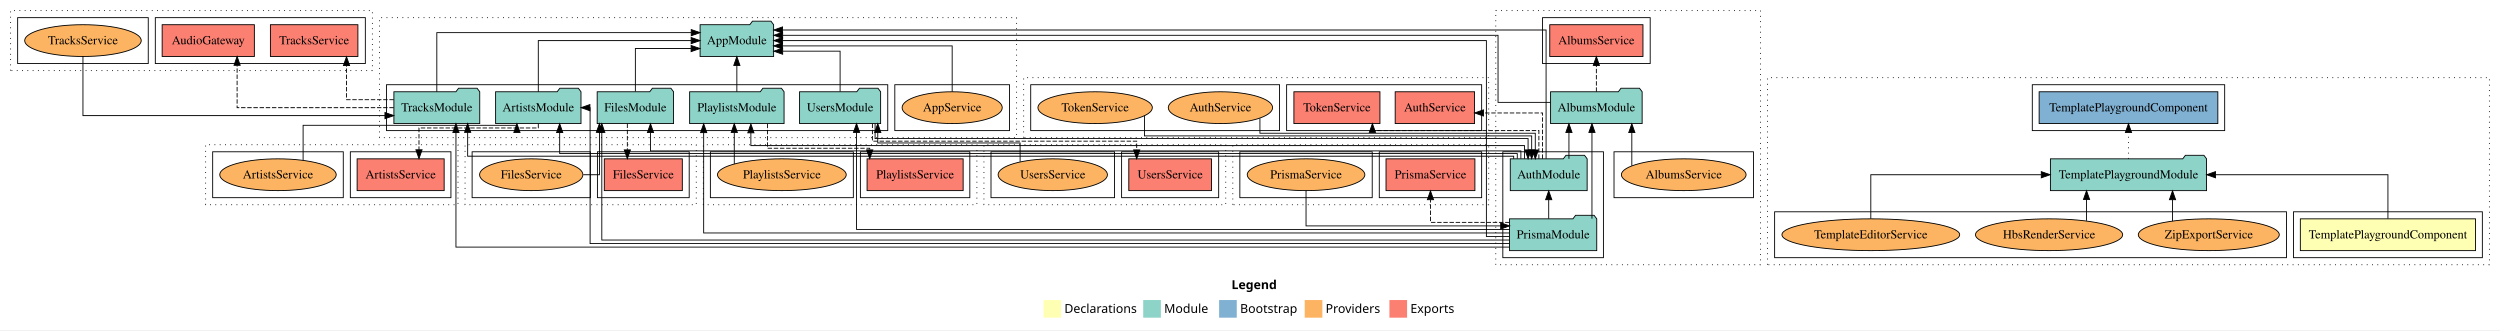
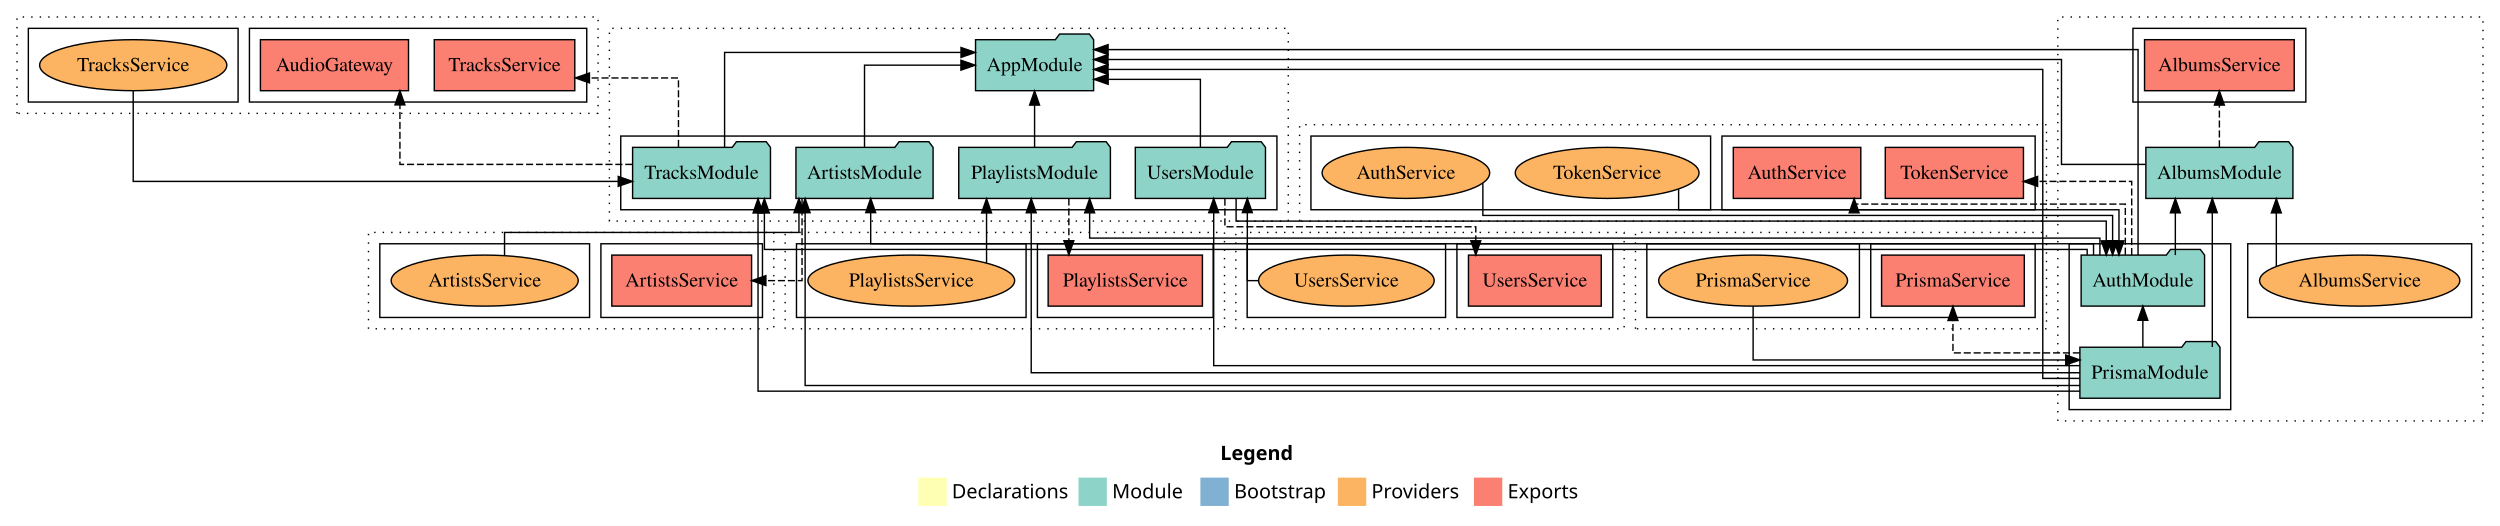
- <svg xmlns="http://www.w3.org/2000/svg" width="2833pt" height="374pt" viewBox="0.00 0.00 2833.00 374.00">
-   <g id="graph0" class="graph" transform="scale(1 1) rotate(0) translate(4 370)">
-     <polygon fill="white" stroke="transparent" points="-4,4 -4,-370 2829,-370 2829,4 -4,4" />
-     <text text-anchor="start" x="1391.51" y="-42.4" font-family="Times-12" font-weight="bold" font-size="14.00">Legend</text>
-     <polygon fill="#ffffb3" stroke="transparent" points="1178.5,-10 1178.5,-30 1198.5,-30 1198.5,-10 1178.5,-10" />
-     <text text-anchor="start" x="1202.13" y="-15.4" font-family="Times-12" font-size="14.00">  Declarations</text>
-     <polygon fill="#8dd3c7" stroke="transparent" points="1291.5,-10 1291.5,-30 1311.5,-30 1311.5,-10 1291.5,-10" />
-     <text text-anchor="start" x="1315.23" y="-15.4" font-family="Times-12" font-size="14.00">  Module</text>
-     <polygon fill="#80b1d3" stroke="transparent" points="1377.5,-10 1377.5,-30 1397.5,-30 1397.5,-10 1377.5,-10" />
-     <text text-anchor="start" x="1401.28" y="-15.4" font-family="Times-12" font-size="14.00">  Bootstrap</text>
-     <polygon fill="#fdb462" stroke="transparent" points="1474.5,-10 1474.5,-30 1494.5,-30 1494.5,-10 1474.5,-10" />
-     <text text-anchor="start" x="1498.17" y="-15.4" font-family="Times-12" font-size="14.00">  Providers</text>
-     <polygon fill="#fb8072" stroke="transparent" points="1570.5,-10 1570.5,-30 1590.5,-30 1590.5,-10 1570.5,-10" />
-     <text text-anchor="start" x="1594.23" y="-15.4" font-family="Times-12" font-size="14.00">  Exports</text>
+ <svg xmlns="http://www.w3.org/2000/svg" width="1764pt" height="371pt" viewBox="0.00 0.00 1764.00 371.00">
+   <g id="graph0" class="graph" transform="scale(1 1) rotate(0) translate(4 367)">
+     <polygon fill="white" stroke="transparent" points="-4,4 -4,-367 1760,-367 1760,4 -4,4" />
+     <text text-anchor="start" x="857.01" y="-42.4" font-family="Times-12" font-weight="bold" font-size="14.00">Legend</text>
+     <polygon fill="#ffffb3" stroke="transparent" points="644,-10 644,-30 664,-30 664,-10 644,-10" />
+     <text text-anchor="start" x="667.63" y="-15.4" font-family="Times-12" font-size="14.00">  Declarations</text>
+     <polygon fill="#8dd3c7" stroke="transparent" points="757,-10 757,-30 777,-30 777,-10 757,-10" />
+     <text text-anchor="start" x="780.73" y="-15.4" font-family="Times-12" font-size="14.00">  Module</text>
+     <polygon fill="#80b1d3" stroke="transparent" points="843,-10 843,-30 863,-30 863,-10 843,-10" />
+     <text text-anchor="start" x="866.78" y="-15.4" font-family="Times-12" font-size="14.00">  Bootstrap</text>
+     <polygon fill="#fdb462" stroke="transparent" points="940,-10 940,-30 960,-30 960,-10 940,-10" />
+     <text text-anchor="start" x="963.67" y="-15.4" font-family="Times-12" font-size="14.00">  Providers</text>
+     <polygon fill="#fb8072" stroke="transparent" points="1036,-10 1036,-30 1056,-30 1056,-10 1036,-10" />
+     <text text-anchor="start" x="1059.73" y="-15.4" font-family="Times-12" font-size="14.00">  Exports</text>
    <g id="clust1" class="cluster">
-       <polygon fill="none" stroke="black" stroke-dasharray="1,5" points="1691,-70 1691,-358 1991,-358 1991,-70 1691,-70" />
+       <polygon fill="none" stroke="black" stroke-dasharray="1,5" points="1448,-70 1448,-355 1748,-355 1748,-70 1448,-70" />
    </g>
    <g id="clust3" class="cluster">
-       <polygon fill="none" stroke="black" points="1699,-78 1699,-198 1813,-198 1813,-78 1699,-78" />
+       <polygon fill="none" stroke="black" points="1456,-78 1456,-195 1570,-195 1570,-78 1456,-78" />
    </g>
    <g id="clust4" class="cluster">
-       <polygon fill="none" stroke="black" points="1744,-298 1744,-350 1866,-350 1866,-298 1744,-298" />
+       <polygon fill="none" stroke="black" points="1501,-295 1501,-347 1623,-347 1623,-295 1501,-295" />
    </g>
    <g id="clust6" class="cluster">
-       <polygon fill="none" stroke="black" points="1825,-146 1825,-198 1983,-198 1983,-146 1825,-146" />
+       <polygon fill="none" stroke="black" points="1582,-143 1582,-195 1740,-195 1740,-143 1582,-143" />
    </g>
    <g id="clust7" class="cluster">
-       <polygon fill="none" stroke="black" stroke-dasharray="1,5" points="426,-214 426,-350 1148,-350 1148,-214 426,-214" />
+       <polygon fill="none" stroke="black" stroke-dasharray="1,5" points="426,-211 426,-347 905,-347 905,-211 426,-211" />
    </g>
    <g id="clust9" class="cluster">
-       <polygon fill="none" stroke="black" points="434,-222 434,-274 1002,-274 1002,-222 434,-222" />
-     </g>
-     <g id="clust12" class="cluster">
-       <polygon fill="none" stroke="black" points="1010,-222 1010,-274 1140,-274 1140,-222 1010,-222" />
+       <polygon fill="none" stroke="black" points="434,-219 434,-271 897,-271 897,-219 434,-219" />
    </g>
    <g id="clust13" class="cluster">
-       <polygon fill="none" stroke="black" stroke-dasharray="1,5" points="229,-138 229,-206 515,-206 515,-138 229,-138" />
+       <polygon fill="none" stroke="black" stroke-dasharray="1,5" points="256,-135 256,-203 542,-203 542,-135 256,-135" />
    </g>
    <g id="clust16" class="cluster">
-       <polygon fill="none" stroke="black" points="393,-146 393,-198 507,-198 507,-146 393,-146" />
+       <polygon fill="none" stroke="black" points="420,-143 420,-195 534,-195 534,-143 420,-143" />
    </g>
    <g id="clust18" class="cluster">
-       <polygon fill="none" stroke="black" points="237,-146 237,-198 385,-198 385,-146 237,-146" />
+       <polygon fill="none" stroke="black" points="264,-143 264,-195 412,-195 412,-143 264,-143" />
    </g>
    <g id="clust19" class="cluster">
-       <polygon fill="none" stroke="black" stroke-dasharray="1,5" points="1156,-214 1156,-282 1683,-282 1683,-214 1156,-214" />
+       <polygon fill="none" stroke="black" stroke-dasharray="1,5" points="913,-211 913,-279 1440,-279 1440,-211 913,-211" />
    </g>
    <g id="clust22" class="cluster">
-       <polygon fill="none" stroke="black" points="1454,-222 1454,-274 1675,-274 1675,-222 1454,-222" />
+       <polygon fill="none" stroke="black" points="1211,-219 1211,-271 1432,-271 1432,-219 1211,-219" />
    </g>
    <g id="clust24" class="cluster">
-       <polygon fill="none" stroke="black" points="1164,-222 1164,-274 1446,-274 1446,-222 1164,-222" />
+       <polygon fill="none" stroke="black" points="921,-219 921,-271 1203,-271 1203,-219 921,-219" />
    </g>
    <g id="clust25" class="cluster">
-       <polygon fill="none" stroke="black" stroke-dasharray="1,5" points="523,-138 523,-206 785,-206 785,-138 523,-138" />
+       <polygon fill="none" stroke="black" stroke-dasharray="1,5" points="550,-135 550,-203 860,-203 860,-135 550,-135" />
    </g>
    <g id="clust28" class="cluster">
-       <polygon fill="none" stroke="black" points="673,-146 673,-198 777,-198 777,-146 673,-146" />
+       <polygon fill="none" stroke="black" points="728,-143 728,-195 852,-195 852,-143 728,-143" />
    </g>
    <g id="clust30" class="cluster">
-       <polygon fill="none" stroke="black" points="531,-146 531,-198 665,-198 665,-146 531,-146" />
+       <polygon fill="none" stroke="black" points="558,-143 558,-195 720,-195 720,-143 558,-143" />
    </g>
    <g id="clust31" class="cluster">
-       <polygon fill="none" stroke="black" stroke-dasharray="1,5" points="793,-138 793,-206 1103,-206 1103,-138 793,-138" />
+       <polygon fill="none" stroke="black" stroke-dasharray="1,5" points="1150,-135 1150,-203 1440,-203 1440,-135 1150,-135" />
    </g>
    <g id="clust34" class="cluster">
-       <polygon fill="none" stroke="black" points="971,-146 971,-198 1095,-198 1095,-146 971,-146" />
+       <polygon fill="none" stroke="black" points="1316,-143 1316,-195 1432,-195 1432,-143 1316,-143" />
    </g>
    <g id="clust36" class="cluster">
-       <polygon fill="none" stroke="black" points="801,-146 801,-198 963,-198 963,-146 801,-146" />
+       <polygon fill="none" stroke="black" points="1158,-143 1158,-195 1308,-195 1308,-143 1158,-143" />
    </g>
    <g id="clust37" class="cluster">
-       <polygon fill="none" stroke="black" stroke-dasharray="1,5" points="1393,-138 1393,-206 1683,-206 1683,-138 1393,-138" />
+       <polygon fill="none" stroke="black" stroke-dasharray="1,5" points="8,-287 8,-355 418,-355 418,-287 8,-287" />
    </g>
    <g id="clust40" class="cluster">
-       <polygon fill="none" stroke="black" points="1559,-146 1559,-198 1675,-198 1675,-146 1559,-146" />
+       <polygon fill="none" stroke="black" points="172,-295 172,-347 410,-347 410,-295 172,-295" />
    </g>
    <g id="clust42" class="cluster">
-       <polygon fill="none" stroke="black" points="1401,-146 1401,-198 1551,-198 1551,-146 1401,-146" />
+       <polygon fill="none" stroke="black" points="16,-295 16,-347 164,-347 164,-295 16,-295" />
    </g>
    <g id="clust43" class="cluster">
-       <polygon fill="none" stroke="black" stroke-dasharray="1,5" points="1999,-70 1999,-282 2817,-282 2817,-70 1999,-70" />
-     </g>
-     <g id="clust44" class="cluster">
-       <polygon fill="none" stroke="black" points="2595,-78 2595,-130 2809,-130 2809,-78 2595,-78" />
+       <polygon fill="none" stroke="black" stroke-dasharray="1,5" points="868,-135 868,-203 1142,-203 1142,-135 868,-135" />
+     </g>
+     <g id="clust46" class="cluster">
+       <polygon fill="none" stroke="black" points="1024,-143 1024,-195 1134,-195 1134,-143 1024,-143" />
    </g>
    <g id="clust48" class="cluster">
-       <polygon fill="none" stroke="black" points="2299,-222 2299,-274 2517,-274 2517,-222 2299,-222" />
-     </g>
-     <g id="clust49" class="cluster">
-       <polygon fill="none" stroke="black" points="2007,-78 2007,-130 2587,-130 2587,-78 2007,-78" />
-     </g>
-     <g id="clust50" class="cluster">
-       <polygon fill="none" stroke="black" stroke-dasharray="1,5" points="8,-290 8,-358 418,-358 418,-290 8,-290" />
-     </g>
-     <g id="clust53" class="cluster">
-       <polygon fill="none" stroke="black" points="172,-298 172,-350 410,-350 410,-298 172,-298" />
-     </g>
-     <g id="clust55" class="cluster">
-       <polygon fill="none" stroke="black" points="16,-298 16,-350 164,-350 164,-298 16,-298" />
-     </g>
-     <g id="clust56" class="cluster">
-       <polygon fill="none" stroke="black" stroke-dasharray="1,5" points="1111,-138 1111,-206 1385,-206 1385,-138 1111,-138" />
-     </g>
-     <g id="clust59" class="cluster">
-       <polygon fill="none" stroke="black" points="1267,-146 1267,-198 1377,-198 1377,-146 1267,-146" />
-     </g>
-     <g id="clust61" class="cluster">
-       <polygon fill="none" stroke="black" points="1119,-146 1119,-198 1259,-198 1259,-146 1119,-146" />
+       <polygon fill="none" stroke="black" points="876,-143 876,-195 1016,-195 1016,-143 876,-143" />
    </g>
    <g id="node1" class="node">
-       <polygon fill="#8dd3c7" stroke="black" points="1794.55,-190 1791.55,-194 1770.55,-194 1767.55,-190 1707.45,-190 1707.45,-154 1794.55,-154 1794.55,-190" />
-       <text text-anchor="middle" x="1751" y="-167.8" font-family="Times,serif" font-size="14.00">AuthModule</text>
+       <polygon fill="#8dd3c7" stroke="black" points="1551.55,-187 1548.55,-191 1527.55,-191 1524.55,-187 1464.45,-187 1464.45,-151 1551.55,-151 1551.55,-187" />
+       <text text-anchor="middle" x="1508" y="-164.8" font-family="Times,serif" font-size="14.00">AuthModule</text>
    </g>
    <g id="node3" class="node">
-       <polygon fill="#8dd3c7" stroke="black" points="1856.88,-266 1853.88,-270 1832.88,-270 1829.88,-266 1753.12,-266 1753.12,-230 1856.88,-230 1856.88,-266" />
-       <text text-anchor="middle" x="1805" y="-243.8" font-family="Times,serif" font-size="14.00">AlbumsModule</text>
+       <polygon fill="#8dd3c7" stroke="black" points="1613.88,-263 1610.88,-267 1589.88,-267 1586.88,-263 1510.12,-263 1510.12,-227 1613.88,-227 1613.88,-263" />
+       <text text-anchor="middle" x="1562" y="-240.8" font-family="Times,serif" font-size="14.00">AlbumsModule</text>
    </g>
    <g id="edge1" class="edge">
-       <path fill="none" stroke="black" d="M1773.92,-190.01C1773.92,-190.01 1773.92,-219.85 1773.92,-219.85" />
-       <polygon fill="black" stroke="black" points="1770.42,-219.85 1773.92,-229.85 1777.42,-219.85 1770.42,-219.85" />
+       <path fill="none" stroke="black" d="M1530.92,-187.01C1530.92,-187.01 1530.92,-216.85 1530.92,-216.85" />
+       <polygon fill="black" stroke="black" points="1527.42,-216.85 1530.92,-226.85 1534.42,-216.85 1527.42,-216.85" />
    </g>
    <g id="node6" class="node">
-       <polygon fill="#8dd3c7" stroke="black" points="654.38,-266 651.38,-270 630.38,-270 627.38,-266 557.62,-266 557.62,-230 654.38,-230 654.38,-266" />
-       <text text-anchor="middle" x="606" y="-243.8" font-family="Times,serif" font-size="14.00">ArtistsModule</text>
+       <polygon fill="#8dd3c7" stroke="black" points="654.38,-263 651.38,-267 630.38,-267 627.38,-263 557.62,-263 557.62,-227 654.38,-227 654.38,-263" />
+       <text text-anchor="middle" x="606" y="-240.8" font-family="Times,serif" font-size="14.00">ArtistsModule</text>
+     </g>
+     <g id="edge12" class="edge">
+       <path fill="none" stroke="black" d="M1473.2,-187.06C1473.2,-191.49 1473.2,-195 1473.2,-195 1473.2,-195 610.36,-195 610.36,-195 610.36,-195 610.36,-216.95 610.36,-216.95" />
+       <polygon fill="black" stroke="black" points="606.86,-216.95 610.36,-226.95 613.86,-216.95 606.86,-216.95" />
+     </g>
+     <g id="node7" class="node">
+       <polygon fill="#8dd3c7" stroke="black" points="779.5,-263 776.5,-267 755.5,-267 752.5,-263 672.5,-263 672.5,-227 779.5,-227 779.5,-263" />
+       <text text-anchor="middle" x="726" y="-240.8" font-family="Times,serif" font-size="14.00">PlaylistsModule</text>
+     </g>
+     <g id="edge22" class="edge">
+       <path fill="none" stroke="black" d="M1477.69,-187.14C1477.69,-193.46 1477.69,-199 1477.69,-199 1477.69,-199 764.85,-199 764.85,-199 764.85,-199 764.85,-216.82 764.85,-216.82" />
+       <polygon fill="black" stroke="black" points="761.35,-216.82 764.85,-226.82 768.35,-216.82 761.35,-216.82" />
+     </g>
+     <g id="node8" class="node">
+       <polygon fill="#8dd3c7" stroke="black" points="539.64,-263 536.64,-267 515.64,-267 512.64,-263 442.36,-263 442.36,-227 539.64,-227 539.64,-263" />
+       <text text-anchor="middle" x="491" y="-240.8" font-family="Times,serif" font-size="14.00">TracksModule</text>
+     </g>
+     <g id="edge28" class="edge">
+       <path fill="none" stroke="black" d="M1468.71,-187.17C1468.71,-189.45 1468.71,-191 1468.71,-191 1468.71,-191 535.35,-191 535.35,-191 535.35,-191 535.35,-216.72 535.35,-216.72" />
+       <polygon fill="black" stroke="black" points="531.85,-216.72 535.35,-226.72 538.85,-216.72 531.85,-216.72" />
+     </g>
+     <g id="node10" class="node">
+       <polygon fill="#8dd3c7" stroke="black" points="767.66,-339 764.66,-343 743.66,-343 740.66,-339 684.34,-339 684.34,-303 767.66,-303 767.66,-339" />
+       <text text-anchor="middle" x="726" y="-316.8" font-family="Times,serif" font-size="14.00">AppModule</text>
+     </g>
+     <g id="edge7" class="edge">
+       <path fill="none" stroke="black" d="M1504.61,-187.07C1504.61,-229.51 1504.61,-332 1504.61,-332 1504.61,-332 777.86,-332 777.86,-332" />
+       <polygon fill="black" stroke="black" points="777.86,-328.5 767.86,-332 777.86,-335.5 777.86,-328.5" />
+     </g>
+     <g id="node13" class="node">
+       <polygon fill="#fb8072" stroke="black" points="1308.98,-263 1219.02,-263 1219.02,-227 1308.98,-227 1308.98,-263" />
+       <text text-anchor="middle" x="1264" y="-240.8" font-family="Times,serif" font-size="14.00">AuthService </text>
+     </g>
+     <g id="edge18" class="edge">
+       <path fill="none" stroke="black" stroke-dasharray="5,2" d="M1495.63,-187.28C1495.63,-202.95 1495.63,-223 1495.63,-223 1495.63,-223 1304.28,-223 1304.28,-223 1304.28,-223 1304.28,-223.38 1304.28,-223.38" />
+       <polygon fill="black" stroke="black" points="1300.78,-216.83 1304.28,-226.83 1307.78,-216.83 1300.78,-216.83" />
+     </g>
+     <g id="node14" class="node">
+       <polygon fill="#fb8072" stroke="black" points="1423.75,-263 1326.25,-263 1326.25,-227 1423.75,-227 1423.75,-263" />
+       <text text-anchor="middle" x="1375" y="-240.8" font-family="Times,serif" font-size="14.00">TokenService </text>
+     </g>
+     <g id="edge19" class="edge">
+       <path fill="none" stroke="black" stroke-dasharray="5,2" d="M1500.12,-187.03C1500.12,-207.77 1500.12,-239 1500.12,-239 1500.12,-239 1433.73,-239 1433.73,-239" />
+       <polygon fill="black" stroke="black" points="1433.73,-235.5 1423.73,-239 1433.73,-242.5 1433.73,-235.5" />
+     </g>
+     <g id="node2" class="node">
+       <polygon fill="#8dd3c7" stroke="black" points="1562.43,-122 1559.43,-126 1538.43,-126 1535.43,-122 1463.57,-122 1463.57,-86 1562.43,-86 1562.43,-122" />
+       <text text-anchor="middle" x="1513" y="-99.8" font-family="Times,serif" font-size="14.00">PrismaModule</text>
+     </g>
+     <g id="edge16" class="edge">
+       <path fill="none" stroke="black" d="M1508,-122.11C1508,-122.11 1508,-140.99 1508,-140.99" />
+       <polygon fill="black" stroke="black" points="1504.5,-140.99 1508,-150.99 1511.5,-140.99 1504.5,-140.99" />
+     </g>
+     <g id="edge2" class="edge">
+       <path fill="none" stroke="black" d="M1557,-122.14C1557,-122.14 1557,-216.93 1557,-216.93" />
+       <polygon fill="black" stroke="black" points="1553.5,-216.92 1557,-226.93 1560.5,-216.93 1553.5,-216.92" />
+     </g>
+     <g id="edge13" class="edge">
+       <path fill="none" stroke="black" d="M1463.65,-95C1268.87,-95 564.1,-95 564.1,-95 564.1,-95 564.1,-216.91 564.1,-216.91" />
+       <polygon fill="black" stroke="black" points="560.6,-216.91 564.1,-226.91 567.6,-216.91 560.6,-216.91" />
+     </g>
+     <g id="edge23" class="edge">
+       <path fill="none" stroke="black" d="M1463.62,-104C1290.81,-104 723.63,-104 723.63,-104 723.63,-104 723.63,-216.86 723.63,-216.86" />
+       <polygon fill="black" stroke="black" points="720.13,-216.86 723.63,-226.86 727.13,-216.86 720.13,-216.86" />
+     </g>
+     <g id="edge29" class="edge">
+       <path fill="none" stroke="black" d="M1463.62,-91C1264.46,-91 530.87,-91 530.87,-91 530.87,-91 530.87,-216.73 530.87,-216.73" />
+       <polygon fill="black" stroke="black" points="527.37,-216.73 530.87,-226.73 534.37,-216.73 527.37,-216.73" />
+     </g>
+     <g id="node9" class="node">
+       <polygon fill="#8dd3c7" stroke="black" points="888.92,-263 885.92,-267 864.92,-267 861.92,-263 797.08,-263 797.08,-227 888.92,-227 888.92,-263" />
+       <text text-anchor="middle" x="843" y="-240.8" font-family="Times,serif" font-size="14.00">UsersModule</text>
+     </g>
+     <g id="edge33" class="edge">
+       <path fill="none" stroke="black" d="M1463.62,-109C1310.25,-109 852.38,-109 852.38,-109 852.38,-109 852.38,-216.94 852.38,-216.94" />
+       <polygon fill="black" stroke="black" points="848.88,-216.94 852.38,-226.94 855.88,-216.94 848.88,-216.94" />
+     </g>
+     <g id="edge9" class="edge">
+       <path fill="none" stroke="black" d="M1463.41,-100C1449.15,-100 1437.38,-100 1437.38,-100 1437.38,-100 1437.38,-318 1437.38,-318 1437.38,-318 777.84,-318 777.84,-318" />
+       <polygon fill="black" stroke="black" points="777.84,-314.5 767.84,-318 777.84,-321.5 777.84,-314.5" />
+     </g>
+     <g id="node19" class="node">
+       <polygon fill="#fb8072" stroke="black" points="1424.36,-187 1323.64,-187 1323.64,-151 1424.36,-151 1424.36,-187" />
+       <text text-anchor="middle" x="1374" y="-164.8" font-family="Times,serif" font-size="14.00">PrismaService </text>
+     </g>
+     <g id="edge26" class="edge">
+       <path fill="none" stroke="black" stroke-dasharray="5,2" d="M1463.6,-118C1423.65,-118 1374,-118 1374,-118 1374,-118 1374,-140.88 1374,-140.88" />
+       <polygon fill="black" stroke="black" points="1370.5,-140.88 1374,-150.88 1377.5,-140.88 1370.5,-140.88" />
+     </g>
+     <g id="node4" class="node">
+       <polygon fill="#fb8072" stroke="black" points="1614.81,-339 1509.19,-339 1509.19,-303 1614.81,-303 1614.81,-339" />
+       <text text-anchor="middle" x="1562" y="-316.8" font-family="Times,serif" font-size="14.00">AlbumsService </text>
+     </g>
+     <g id="edge3" class="edge">
+       <path fill="none" stroke="black" stroke-dasharray="5,2" d="M1562,-263.01C1562,-263.01 1562,-292.85 1562,-292.85" />
+       <polygon fill="black" stroke="black" points="1558.5,-292.85 1562,-302.85 1565.5,-292.85 1558.5,-292.85" />
+     </g>
+     <g id="edge5" class="edge">
+       <path fill="none" stroke="black" d="M1509.88,-251C1480.88,-251 1450.58,-251 1450.58,-251 1450.58,-251 1450.58,-325 1450.58,-325 1450.58,-325 777.82,-325 777.82,-325" />
+       <polygon fill="black" stroke="black" points="777.82,-321.5 767.82,-325 777.82,-328.5 777.82,-321.5" />
+     </g>
+     <g id="node5" class="node">
+       <ellipse fill="#fdb462" stroke="black" cx="1661" cy="-169" rx="70.64" ry="18" />
+       <text text-anchor="middle" x="1661" y="-164.8" font-family="Times,serif" font-size="14.00">AlbumsService</text>
+     </g>
+     <g id="edge4" class="edge">
+       <path fill="none" stroke="black" d="M1602.18,-179.25C1602.18,-179.25 1602.18,-216.77 1602.18,-216.77" />
+       <polygon fill="black" stroke="black" points="1598.68,-216.77 1602.18,-226.77 1605.68,-216.77 1598.68,-216.77" />
+     </g>
+     <g id="edge6" class="edge">
+       <path fill="none" stroke="black" d="M606,-263.01C606,-285.49 606,-321 606,-321 606,-321 674.03,-321 674.03,-321" />
+       <polygon fill="black" stroke="black" points="674.03,-324.5 684.03,-321 674.03,-317.5 674.03,-324.5" />
+     </g>
+     <g id="node11" class="node">
+       <polygon fill="#fb8072" stroke="black" points="526.31,-187 427.69,-187 427.69,-151 526.31,-151 526.31,-187" />
+       <text text-anchor="middle" x="477" y="-164.8" font-family="Times,serif" font-size="14.00">ArtistsService </text>
    </g>
    <g id="edge14" class="edge">
-       <path fill="none" stroke="black" d="M1715.38,-190.19C1715.38,-193.54 1715.38,-196 1715.38,-196 1715.38,-196 630.22,-196 630.22,-196 630.22,-196 630.22,-219.81 630.22,-219.81" />
-       <polygon fill="black" stroke="black" points="626.72,-219.81 630.22,-229.81 633.72,-219.81 626.72,-219.81" />
-     </g>
-     <g id="node7" class="node">
-       <polygon fill="#8dd3c7" stroke="black" points="759.27,-266 756.27,-270 735.27,-270 732.27,-266 672.73,-266 672.73,-230 759.27,-230 759.27,-266" />
-       <text text-anchor="middle" x="716" y="-243.8" font-family="Times,serif" font-size="14.00">FilesModule</text>
+       <path fill="none" stroke="black" stroke-dasharray="5,2" d="M561.92,-226.99C561.92,-204.51 561.92,-169 561.92,-169 561.92,-169 536.4,-169 536.4,-169" />
+       <polygon fill="black" stroke="black" points="536.4,-165.5 526.4,-169 536.4,-172.5 536.4,-165.5" />
+     </g>
+     <g id="edge8" class="edge">
+       <path fill="none" stroke="black" d="M726,-263.01C726,-263.01 726,-292.85 726,-292.85" />
+       <polygon fill="black" stroke="black" points="722.5,-292.85 726,-302.85 729.5,-292.85 722.5,-292.85" />
+     </g>
+     <g id="node17" class="node">
+       <polygon fill="#fb8072" stroke="black" points="844.43,-187 735.57,-187 735.57,-151 844.43,-151 844.43,-187" />
+       <text text-anchor="middle" x="790" y="-164.8" font-family="Times,serif" font-size="14.00">PlaylistsService </text>
    </g>
    <g id="edge24" class="edge">
-       <path fill="none" stroke="black" d="M1719.46,-190.16C1719.46,-195.04 1719.46,-199 1719.46,-199 1719.46,-199 733.14,-199 733.14,-199 733.14,-199 733.14,-219.75 733.14,-219.75" />
-       <polygon fill="black" stroke="black" points="729.64,-219.75 733.14,-229.75 736.64,-219.75 729.64,-219.75" />
-     </g>
-     <g id="node8" class="node">
-       <polygon fill="#8dd3c7" stroke="black" points="884.5,-266 881.5,-270 860.5,-270 857.5,-266 777.5,-266 777.5,-230 884.5,-230 884.5,-266" />
-       <text text-anchor="middle" x="831" y="-243.8" font-family="Times,serif" font-size="14.00">PlaylistsModule</text>
-     </g>
-     <g id="edge28" class="edge">
-       <path fill="none" stroke="black" d="M1723.54,-190.04C1723.54,-197.75 1723.54,-205 1723.54,-205 1723.54,-205 846.89,-205 846.89,-205 846.89,-205 846.89,-219.51 846.89,-219.51" />
-       <polygon fill="black" stroke="black" points="843.39,-219.51 846.89,-229.51 850.39,-219.51 843.39,-219.51" />
-     </g>
-     <g id="node9" class="node">
-       <polygon fill="#8dd3c7" stroke="black" points="539.64,-266 536.64,-270 515.64,-270 512.64,-266 442.36,-266 442.36,-230 539.64,-230 539.64,-266" />
-       <text text-anchor="middle" x="491" y="-243.8" font-family="Times,serif" font-size="14.00">TracksModule</text>
-     </g>
-     <g id="edge39" class="edge">
-       <path fill="none" stroke="black" d="M1711.31,-190.08C1711.31,-191.85 1711.31,-193 1711.31,-193 1711.31,-193 525.95,-193 525.95,-193 525.95,-193 525.95,-219.99 525.95,-219.99" />
-       <polygon fill="black" stroke="black" points="522.45,-219.99 525.95,-229.99 529.45,-219.99 522.45,-219.99" />
-     </g>
-     <g id="node11" class="node">
-       <polygon fill="#8dd3c7" stroke="black" points="872.66,-342 869.66,-346 848.66,-346 845.66,-342 789.34,-342 789.34,-306 872.66,-306 872.66,-342" />
-       <text text-anchor="middle" x="831" y="-319.8" font-family="Times,serif" font-size="14.00">AppModule</text>
-     </g>
-     <g id="edge7" class="edge">
-       <path fill="none" stroke="black" d="M1748.02,-190.18C1748.02,-232.88 1748.02,-336 1748.02,-336 1748.02,-336 882.79,-336 882.79,-336" />
-       <polygon fill="black" stroke="black" points="882.79,-332.5 872.79,-336 882.79,-339.5 882.79,-332.5" />
+       <path fill="none" stroke="black" stroke-dasharray="5,2" d="M750.19,-226.99C750.19,-226.99 750.19,-197.15 750.19,-197.15" />
+       <polygon fill="black" stroke="black" points="753.69,-197.15 750.19,-187.15 746.69,-197.15 753.69,-197.15" />
+     </g>
+     <g id="edge10" class="edge">
+       <path fill="none" stroke="black" d="M507.27,-263.03C507.27,-287.98 507.27,-330 507.27,-330 507.27,-330 674.09,-330 674.09,-330" />
+       <polygon fill="black" stroke="black" points="674.09,-333.5 684.09,-330 674.09,-326.5 674.09,-333.5" />
+     </g>
+     <g id="node21" class="node">
+       <polygon fill="#fb8072" stroke="black" points="284.25,-339 179.75,-339 179.75,-303 284.25,-303 284.25,-339" />
+       <text text-anchor="middle" x="232" y="-316.8" font-family="Times,serif" font-size="14.00">AudioGateway </text>
+     </g>
+     <g id="edge30" class="edge">
+       <path fill="none" stroke="black" stroke-dasharray="5,2" d="M442.18,-251C379.35,-251 278.19,-251 278.19,-251 278.19,-251 278.19,-292.97 278.19,-292.97" />
+       <polygon fill="black" stroke="black" points="274.69,-292.97 278.19,-302.97 281.69,-292.97 274.69,-292.97" />
+     </g>
+     <g id="node22" class="node">
+       <polygon fill="#fb8072" stroke="black" points="401.57,-339 302.43,-339 302.43,-303 401.57,-303 401.57,-339" />
+       <text text-anchor="middle" x="352" y="-316.8" font-family="Times,serif" font-size="14.00">TracksService </text>
+     </g>
+     <g id="edge31" class="edge">
+       <path fill="none" stroke="black" stroke-dasharray="5,2" d="M474.73,-263.31C474.73,-283.15 474.73,-312 474.73,-312 474.73,-312 411.92,-312 411.92,-312" />
+       <polygon fill="black" stroke="black" points="411.92,-308.5 401.92,-312 411.92,-315.5 411.92,-308.5" />
+     </g>
+     <g id="edge17" class="edge">
+       <path fill="none" stroke="black" d="M868.2,-226.81C868.2,-218.72 868.2,-211 868.2,-211 868.2,-211 1482.17,-211 1482.17,-211 1482.17,-211 1482.17,-197.06 1482.17,-197.06" />
+       <polygon fill="black" stroke="black" points="1485.67,-197.06 1482.17,-187.06 1478.67,-197.06 1485.67,-197.06" />
+     </g>
+     <g id="edge11" class="edge">
+       <path fill="none" stroke="black" d="M843,-263.03C843,-282.58 843,-311 843,-311 843,-311 777.91,-311 777.91,-311" />
+       <polygon fill="black" stroke="black" points="777.91,-307.5 767.91,-311 777.91,-314.5 777.91,-307.5" />
+     </g>
+     <g id="node24" class="node">
+       <polygon fill="#fb8072" stroke="black" points="1125.85,-187 1032.15,-187 1032.15,-151 1125.85,-151 1125.85,-187" />
+       <text text-anchor="middle" x="1079" y="-164.8" font-family="Times,serif" font-size="14.00">UsersService </text>
+     </g>
+     <g id="edge34" class="edge">
+       <path fill="none" stroke="black" stroke-dasharray="5,2" d="M860.29,-226.89C860.29,-217.1 860.29,-207 860.29,-207 860.29,-207 1037.32,-207 1037.32,-207 1037.32,-207 1037.32,-197.11 1037.32,-197.11" />
+       <polygon fill="black" stroke="black" points="1040.82,-197.11 1037.32,-187.11 1033.82,-197.11 1040.82,-197.11" />
+     </g>
+     <g id="node12" class="node">
+       <ellipse fill="#fdb462" stroke="black" cx="338" cy="-169" rx="65.98" ry="18" />
+       <text text-anchor="middle" x="338" y="-164.8" font-family="Times,serif" font-size="14.00">ArtistsService</text>
+     </g>
+     <g id="edge15" class="edge">
+       <path fill="none" stroke="black" d="M352,-186.8C352,-195.02 352,-203 352,-203 352,-203 559.74,-203 559.74,-203 559.74,-203 559.74,-216.94 559.74,-216.94" />
+       <polygon fill="black" stroke="black" points="556.24,-216.94 559.74,-226.94 563.24,-216.94 556.24,-216.94" />
    </g>
    <g id="node15" class="node">
-       <polygon fill="#fb8072" stroke="black" points="1666.98,-266 1577.02,-266 1577.02,-230 1666.98,-230 1666.98,-266" />
-       <text text-anchor="middle" x="1622" y="-243.8" font-family="Times,serif" font-size="14.00">AuthService </text>
+       <ellipse fill="#fdb462" stroke="black" cx="988" cy="-245" rx="59.11" ry="18" />
+       <text text-anchor="middle" x="988" y="-240.8" font-family="Times,serif" font-size="14.00">AuthService</text>
    </g>
    <g id="edge20" class="edge">
-       <path fill="none" stroke="black" stroke-dasharray="5,2" d="M1743.94,-190.03C1743.94,-210.77 1743.94,-242 1743.94,-242 1743.94,-242 1677.06,-242 1677.06,-242" />
-       <polygon fill="black" stroke="black" points="1677.06,-238.5 1667.06,-242 1677.06,-245.5 1677.06,-238.5" />
+       <path fill="none" stroke="black" d="M1042.31,-237.74C1042.31,-228.86 1042.31,-215 1042.31,-215 1042.31,-215 1486.66,-215 1486.66,-215 1486.66,-215 1486.66,-197.18 1486.66,-197.18" />
+       <polygon fill="black" stroke="black" points="1490.16,-197.18 1486.66,-187.18 1483.16,-197.18 1490.16,-197.18" />
    </g>
    <g id="node16" class="node">
-       <polygon fill="#fb8072" stroke="black" points="1559.75,-266 1462.25,-266 1462.25,-230 1559.75,-230 1559.75,-266" />
-       <text text-anchor="middle" x="1511" y="-243.8" font-family="Times,serif" font-size="14.00">TokenService </text>
+       <ellipse fill="#fdb462" stroke="black" cx="1130" cy="-245" rx="64.83" ry="18" />
+       <text text-anchor="middle" x="1130" y="-240.8" font-family="Times,serif" font-size="14.00">TokenService</text>
    </g>
    <g id="edge21" class="edge">
-       <path fill="none" stroke="black" stroke-dasharray="5,2" d="M1739.86,-190.05C1739.86,-204.37 1739.86,-222 1739.86,-222 1739.86,-222 1551.22,-222 1551.22,-222 1551.22,-222 1551.22,-222.79 1551.22,-222.79" />
-       <polygon fill="black" stroke="black" points="1547.72,-219.94 1551.22,-229.94 1554.72,-219.94 1547.72,-219.94" />
-     </g>
-     <g id="node2" class="node">
-       <polygon fill="#8dd3c7" stroke="black" points="1805.43,-122 1802.43,-126 1781.43,-126 1778.43,-122 1706.57,-122 1706.57,-86 1805.43,-86 1805.43,-122" />
-       <text text-anchor="middle" x="1756" y="-99.8" font-family="Times,serif" font-size="14.00">PrismaModule</text>
-     </g>
-     <g id="edge18" class="edge">
-       <path fill="none" stroke="black" d="M1751,-122.22C1751,-122.22 1751,-143.73 1751,-143.73" />
-       <polygon fill="black" stroke="black" points="1747.5,-143.73 1751,-153.73 1754.5,-143.73 1747.5,-143.73" />
-     </g>
-     <g id="edge2" class="edge">
-       <path fill="none" stroke="black" d="M1800,-122.24C1800,-122.24 1800,-219.91 1800,-219.91" />
-       <polygon fill="black" stroke="black" points="1796.5,-219.91 1800,-229.91 1803.5,-219.91 1796.5,-219.91" />
-     </g>
-     <g id="edge15" class="edge">
-       <path fill="none" stroke="black" d="M1706.63,-94C1493.71,-94 664.69,-94 664.69,-94 664.69,-94 664.69,-248 664.69,-248 664.69,-248 663.67,-248 663.67,-248" />
-       <polygon fill="black" stroke="black" points="664.47,-244.5 654.47,-248 664.47,-251.5 664.47,-244.5" />
+       <path fill="none" stroke="black" d="M1180.43,-233.52C1180.43,-226.56 1180.43,-219 1180.43,-219 1180.43,-219 1491.15,-219 1491.15,-219 1491.15,-219 1491.15,-197.05 1491.15,-197.05" />
+       <polygon fill="black" stroke="black" points="1494.65,-197.05 1491.15,-187.05 1487.65,-197.05 1494.65,-197.05" />
+     </g>
+     <g id="node18" class="node">
+       <ellipse fill="#fdb462" stroke="black" cx="639" cy="-169" rx="72.94" ry="18" />
+       <text text-anchor="middle" x="639" y="-164.8" font-family="Times,serif" font-size="14.00">PlaylistsService</text>
    </g>
    <g id="edge25" class="edge">
-       <path fill="none" stroke="black" d="M1706.52,-98C1495.07,-98 677.97,-98 677.97,-98 677.97,-98 677.97,-219.91 677.97,-219.91" />
-       <polygon fill="black" stroke="black" points="674.47,-219.91 677.97,-229.91 681.47,-219.91 674.47,-219.91" />
-     </g>
-     <g id="edge29" class="edge">
-       <path fill="none" stroke="black" d="M1706.61,-106C1509.97,-106 793.39,-106 793.39,-106 793.39,-106 793.39,-219.73 793.39,-219.73" />
-       <polygon fill="black" stroke="black" points="789.89,-219.73 793.39,-229.73 796.89,-219.73 789.89,-219.73" />
-     </g>
-     <g id="edge40" class="edge">
-       <path fill="none" stroke="black" d="M1706.49,-90C1475.25,-90 512.68,-90 512.68,-90 512.68,-90 512.68,-219.88 512.68,-219.88" />
-       <polygon fill="black" stroke="black" points="509.18,-219.88 512.68,-229.88 516.18,-219.88 509.18,-219.88" />
-     </g>
-     <g id="node10" class="node">
-       <polygon fill="#8dd3c7" stroke="black" points="993.92,-266 990.92,-270 969.92,-270 966.92,-266 902.08,-266 902.08,-230 993.92,-230 993.92,-266" />
-       <text text-anchor="middle" x="948" y="-243.8" font-family="Times,serif" font-size="14.00">UsersModule</text>
-     </g>
-     <g id="edge44" class="edge">
-       <path fill="none" stroke="black" d="M1706.62,-110C1533.81,-110 966.63,-110 966.63,-110 966.63,-110 966.63,-219.96 966.63,-219.96" />
-       <polygon fill="black" stroke="black" points="963.13,-219.96 966.63,-229.96 970.13,-219.96 963.13,-219.96" />
-     </g>
-     <g id="edge10" class="edge">
-       <path fill="none" stroke="black" d="M1706.41,-102C1692.15,-102 1680.38,-102 1680.38,-102 1680.38,-102 1680.38,-324 1680.38,-324 1680.38,-324 882.83,-324 882.83,-324" />
-       <polygon fill="black" stroke="black" points="882.83,-320.5 872.83,-324 882.83,-327.5 882.83,-320.5" />
+       <path fill="none" stroke="black" d="M692.11,-181.55C692.11,-181.55 692.11,-216.74 692.11,-216.74" />
+       <polygon fill="black" stroke="black" points="688.61,-216.74 692.11,-226.74 695.61,-216.74 688.61,-216.74" />
+     </g>
+     <g id="node20" class="node">
+       <ellipse fill="#fdb462" stroke="black" cx="1233" cy="-169" rx="66.63" ry="18" />
+       <text text-anchor="middle" x="1233" y="-164.8" font-family="Times,serif" font-size="14.00">PrismaService</text>
+     </g>
+     <g id="edge27" class="edge">
+       <path fill="none" stroke="black" d="M1233,-150.97C1233,-134.6 1233,-113 1233,-113 1233,-113 1453.59,-113 1453.59,-113" />
+       <polygon fill="black" stroke="black" points="1453.59,-116.5 1463.59,-113 1453.59,-109.5 1453.59,-116.5" />
    </g>
    <g id="node23" class="node">
-       <polygon fill="#fb8072" stroke="black" points="1667.36,-190 1566.64,-190 1566.64,-154 1667.36,-154 1667.36,-190" />
-       <text text-anchor="middle" x="1617" y="-167.8" font-family="Times,serif" font-size="14.00">PrismaService </text>
+       <ellipse fill="#fdb462" stroke="black" cx="90" cy="-321" rx="66.03" ry="18" />
+       <text text-anchor="middle" x="90" y="-316.8" font-family="Times,serif" font-size="14.00">TracksService</text>
    </g>
    <g id="edge32" class="edge">
-       <path fill="none" stroke="black" stroke-dasharray="5,2" d="M1706.6,-118C1666.65,-118 1617,-118 1617,-118 1617,-118 1617,-143.72 1617,-143.72" />
-       <polygon fill="black" stroke="black" points="1613.5,-143.72 1617,-153.72 1620.5,-143.72 1613.5,-143.72" />
-     </g>
-     <g id="node4" class="node">
-       <polygon fill="#fb8072" stroke="black" points="1857.81,-342 1752.19,-342 1752.19,-306 1857.81,-306 1857.81,-342" />
-       <text text-anchor="middle" x="1805" y="-319.8" font-family="Times,serif" font-size="14.00">AlbumsService </text>
-     </g>
-     <g id="edge3" class="edge">
-       <path fill="none" stroke="black" stroke-dasharray="5,2" d="M1805,-266.01C1805,-266.01 1805,-295.85 1805,-295.85" />
-       <polygon fill="black" stroke="black" points="1801.5,-295.85 1805,-305.85 1808.5,-295.85 1801.5,-295.85" />
-     </g>
-     <g id="edge5" class="edge">
-       <path fill="none" stroke="black" d="M1752.88,-254C1723.88,-254 1693.58,-254 1693.58,-254 1693.58,-254 1693.58,-330 1693.58,-330 1693.58,-330 882.9,-330 882.9,-330" />
-       <polygon fill="black" stroke="black" points="882.9,-326.5 872.9,-330 882.9,-333.5 882.9,-326.5" />
-     </g>
-     <g id="node5" class="node">
-       <ellipse fill="#fdb462" stroke="black" cx="1904" cy="-172" rx="70.64" ry="18" />
-       <text text-anchor="middle" x="1904" y="-167.8" font-family="Times,serif" font-size="14.00">AlbumsService</text>
-     </g>
-     <g id="edge4" class="edge">
-       <path fill="none" stroke="black" d="M1845.18,-182.25C1845.18,-182.25 1845.18,-219.77 1845.18,-219.77" />
-       <polygon fill="black" stroke="black" points="1841.68,-219.77 1845.18,-229.77 1848.68,-219.77 1841.68,-219.77" />
-     </g>
-     <g id="edge6" class="edge">
-       <path fill="none" stroke="black" d="M606,-266.01C606,-288.49 606,-324 606,-324 606,-324 779.21,-324 779.21,-324" />
-       <polygon fill="black" stroke="black" points="779.21,-327.5 789.21,-324 779.21,-320.5 779.21,-327.5" />
-     </g>
-     <g id="node13" class="node">
-       <polygon fill="#fb8072" stroke="black" points="499.31,-190 400.69,-190 400.69,-154 499.31,-154 499.31,-190" />
-       <text text-anchor="middle" x="450" y="-167.8" font-family="Times,serif" font-size="14.00">ArtistsService </text>
-     </g>
-     <g id="edge16" class="edge">
-       <path fill="none" stroke="black" stroke-dasharray="5,2" d="M606,-229.88C606,-227.03 606,-225 606,-225 606,-225 470.79,-225 470.79,-225 470.79,-225 470.79,-200.24 470.79,-200.24" />
-       <polygon fill="black" stroke="black" points="474.29,-200.24 470.79,-190.24 467.29,-200.24 474.29,-200.24" />
-     </g>
-     <g id="edge8" class="edge">
-       <path fill="none" stroke="black" d="M716,-266.31C716,-286.15 716,-315 716,-315 716,-315 779.16,-315 779.16,-315" />
-       <polygon fill="black" stroke="black" points="779.16,-318.5 789.16,-315 779.16,-311.5 779.16,-318.5" />
-     </g>
-     <g id="node19" class="node">
-       <polygon fill="#fb8072" stroke="black" points="769.2,-190 680.8,-190 680.8,-154 769.2,-154 769.2,-190" />
-       <text text-anchor="middle" x="725" y="-167.8" font-family="Times,serif" font-size="14.00">FilesService </text>
-     </g>
-     <g id="edge26" class="edge">
-       <path fill="none" stroke="black" stroke-dasharray="5,2" d="M706.9,-229.99C706.9,-229.99 706.9,-200.15 706.9,-200.15" />
-       <polygon fill="black" stroke="black" points="710.4,-200.15 706.9,-190.15 703.4,-200.15 710.4,-200.15" />
-     </g>
-     <g id="edge9" class="edge">
-       <path fill="none" stroke="black" d="M831,-266.01C831,-266.01 831,-295.85 831,-295.85" />
-       <polygon fill="black" stroke="black" points="827.5,-295.85 831,-305.85 834.5,-295.85 827.5,-295.85" />
-     </g>
-     <g id="node21" class="node">
-       <polygon fill="#fb8072" stroke="black" points="1087.43,-190 978.57,-190 978.57,-154 1087.43,-154 1087.43,-190" />
-       <text text-anchor="middle" x="1033" y="-167.8" font-family="Times,serif" font-size="14.00">PlaylistsService </text>
-     </g>
-     <g id="edge30" class="edge">
-       <path fill="none" stroke="black" stroke-dasharray="5,2" d="M865.69,-229.82C865.69,-216.96 865.69,-202 865.69,-202 865.69,-202 981.57,-202 981.57,-202 981.57,-202 981.57,-200.14 981.57,-200.14" />
-       <polygon fill="black" stroke="black" points="985.07,-200.14 981.57,-190.14 978.07,-200.14 985.07,-200.14" />
-     </g>
-     <g id="edge11" class="edge">
-       <path fill="none" stroke="black" d="M491,-266.03C491,-290.98 491,-333 491,-333 491,-333 779.31,-333 779.31,-333" />
-       <polygon fill="black" stroke="black" points="779.31,-336.5 789.31,-333 779.31,-329.5 779.31,-336.5" />
-     </g>
-     <g id="node31" class="node">
-       <polygon fill="#fb8072" stroke="black" points="284.25,-342 179.75,-342 179.75,-306 284.25,-306 284.25,-342" />
-       <text text-anchor="middle" x="232" y="-319.8" font-family="Times,serif" font-size="14.00">AudioGateway </text>
-     </g>
-     <g id="edge41" class="edge">
-       <path fill="none" stroke="black" stroke-dasharray="5,2" d="M442.17,-248C375.64,-248 264.69,-248 264.69,-248 264.69,-248 264.69,-295.99 264.69,-295.99" />
-       <polygon fill="black" stroke="black" points="261.19,-295.99 264.69,-305.99 268.19,-295.99 261.19,-295.99" />
-     </g>
-     <g id="node32" class="node">
-       <polygon fill="#fb8072" stroke="black" points="401.57,-342 302.43,-342 302.43,-306 401.57,-306 401.57,-342" />
-       <text text-anchor="middle" x="352" y="-319.8" font-family="Times,serif" font-size="14.00">TracksService </text>
-     </g>
-     <g id="edge42" class="edge">
-       <path fill="none" stroke="black" stroke-dasharray="5,2" d="M442.23,-257C415.88,-257 388.67,-257 388.67,-257 388.67,-257 388.67,-295.69 388.67,-295.69" />
-       <polygon fill="black" stroke="black" points="385.17,-295.69 388.67,-305.69 392.17,-295.69 385.17,-295.69" />
-     </g>
-     <g id="edge19" class="edge">
-       <path fill="none" stroke="black" d="M987.64,-229.68C987.64,-221.21 987.64,-213 987.64,-213 987.64,-213 1727.62,-213 1727.62,-213 1727.62,-213 1727.62,-200.1 1727.62,-200.1" />
-       <polygon fill="black" stroke="black" points="1731.12,-200.1 1727.62,-190.1 1724.12,-200.1 1731.12,-200.1" />
-     </g>
-     <g id="edge12" class="edge">
-       <path fill="none" stroke="black" d="M948,-266.17C948,-285.09 948,-312 948,-312 948,-312 882.91,-312 882.91,-312" />
-       <polygon fill="black" stroke="black" points="882.91,-308.5 872.91,-312 882.91,-315.5 882.91,-308.5" />
-     </g>
-     <g id="node34" class="node">
-       <polygon fill="#fb8072" stroke="black" points="1368.85,-190 1275.15,-190 1275.15,-154 1368.85,-154 1368.85,-190" />
-       <text text-anchor="middle" x="1322" y="-167.8" font-family="Times,serif" font-size="14.00">UsersService </text>
-     </g>
-     <g id="edge45" class="edge">
-       <path fill="none" stroke="black" stroke-dasharray="5,2" d="M984.61,-229.89C984.61,-220.1 984.61,-210 984.61,-210 984.61,-210 1284.1,-210 1284.1,-210 1284.1,-210 1284.1,-200.11 1284.1,-200.11" />
-       <polygon fill="black" stroke="black" points="1287.61,-200.11 1284.1,-190.11 1280.61,-200.11 1287.61,-200.11" />
-     </g>
-     <g id="node12" class="node">
-       <ellipse fill="#fdb462" stroke="black" cx="1075" cy="-248" rx="56.74" ry="18" />
-       <text text-anchor="middle" x="1075" y="-243.8" font-family="Times,serif" font-size="14.00">AppService</text>
-     </g>
-     <g id="edge13" class="edge">
-       <path fill="none" stroke="black" d="M1075,-266.03C1075,-286.77 1075,-318 1075,-318 1075,-318 882.67,-318 882.67,-318" />
-       <polygon fill="black" stroke="black" points="882.67,-314.5 872.67,-318 882.67,-321.5 882.67,-314.5" />
-     </g>
-     <g id="node14" class="node">
-       <ellipse fill="#fdb462" stroke="black" cx="311" cy="-172" rx="65.98" ry="18" />
-       <text text-anchor="middle" x="311" y="-167.8" font-family="Times,serif" font-size="14.00">ArtistsService</text>
-     </g>
-     <g id="edge17" class="edge">
-       <path fill="none" stroke="black" d="M339.48,-188.5C339.48,-205.02 339.48,-228 339.48,-228 339.48,-228 581.78,-228 581.78,-228 581.78,-228 581.78,-228.18 581.78,-228.18" />
-       <polygon fill="black" stroke="black" points="578.28,-219.85 581.78,-229.85 585.28,-219.85 578.28,-219.85" />
-     </g>
-     <g id="node17" class="node">
-       <ellipse fill="#fdb462" stroke="black" cx="1379" cy="-248" rx="59.11" ry="18" />
-       <text text-anchor="middle" x="1379" y="-243.8" font-family="Times,serif" font-size="14.00">AuthService</text>
-     </g>
-     <g id="edge22" class="edge">
-       <path fill="none" stroke="black" d="M1423.75,-235.87C1423.75,-227.92 1423.75,-219 1423.75,-219 1423.75,-219 1735.78,-219 1735.78,-219 1735.78,-219 1735.78,-200.04 1735.78,-200.04" />
-       <polygon fill="black" stroke="black" points="1739.28,-200.04 1735.78,-190.04 1732.28,-200.04 1739.28,-200.04" />
-     </g>
-     <g id="node18" class="node">
-       <ellipse fill="#fdb462" stroke="black" cx="1237" cy="-248" rx="64.83" ry="18" />
-       <text text-anchor="middle" x="1237" y="-243.8" font-family="Times,serif" font-size="14.00">TokenService</text>
-     </g>
-     <g id="edge23" class="edge">
-       <path fill="none" stroke="black" d="M1292.88,-238.92C1292.88,-229.46 1292.88,-216 1292.88,-216 1292.88,-216 1731.7,-216 1731.7,-216 1731.7,-216 1731.7,-200.15 1731.7,-200.15" />
-       <polygon fill="black" stroke="black" points="1735.2,-200.15 1731.7,-190.15 1728.2,-200.15 1735.2,-200.15" />
-     </g>
-     <g id="node20" class="node">
-       <ellipse fill="#fdb462" stroke="black" cx="598" cy="-172" rx="58.54" ry="18" />
-       <text text-anchor="middle" x="598" y="-167.8" font-family="Times,serif" font-size="14.00">FilesService</text>
-     </g>
-     <g id="edge27" class="edge">
-       <path fill="none" stroke="black" d="M656.98,-172C667.55,-172 675.29,-172 675.29,-172 675.29,-172 675.29,-219.99 675.29,-219.99" />
-       <polygon fill="black" stroke="black" points="671.79,-219.99 675.29,-229.99 678.79,-219.99 671.79,-219.99" />
-     </g>
-     <g id="node22" class="node">
-       <ellipse fill="#fdb462" stroke="black" cx="882" cy="-172" rx="72.94" ry="18" />
-       <text text-anchor="middle" x="882" y="-167.8" font-family="Times,serif" font-size="14.00">PlaylistsService</text>
-     </g>
-     <g id="edge31" class="edge">
-       <path fill="none" stroke="black" d="M828.08,-184.21C828.08,-184.21 828.08,-219.86 828.08,-219.86" />
-       <polygon fill="black" stroke="black" points="824.58,-219.86 828.08,-229.86 831.58,-219.86 824.58,-219.86" />
-     </g>
-     <g id="node24" class="node">
-       <ellipse fill="#fdb462" stroke="black" cx="1476" cy="-172" rx="66.63" ry="18" />
-       <text text-anchor="middle" x="1476" y="-167.8" font-family="Times,serif" font-size="14.00">PrismaService</text>
-     </g>
-     <g id="edge33" class="edge">
-       <path fill="none" stroke="black" d="M1476,-153.97C1476,-136.94 1476,-114 1476,-114 1476,-114 1696.59,-114 1696.59,-114" />
-       <polygon fill="black" stroke="black" points="1696.59,-117.5 1706.59,-114 1696.59,-110.5 1696.59,-117.5" />
+       <path fill="none" stroke="black" d="M90,-302.8C90,-278.64 90,-239 90,-239 90,-239 432.23,-239 432.23,-239" />
+       <polygon fill="black" stroke="black" points="432.23,-242.5 442.23,-239 432.23,-235.5 432.23,-242.5" />
    </g>
    <g id="node25" class="node">
-       <polygon fill="#ffffb3" stroke="black" points="2801.25,-122 2602.75,-122 2602.75,-86 2801.25,-86 2801.25,-122" />
-       <text text-anchor="middle" x="2702" y="-99.8" font-family="Times,serif" font-size="14.00">TemplatePlaygroundComponent</text>
-     </g>
-     <g id="node26" class="node">
-       <polygon fill="#8dd3c7" stroke="black" points="2496.47,-190 2493.47,-194 2472.47,-194 2469.47,-190 2319.53,-190 2319.53,-154 2496.47,-154 2496.47,-190" />
-       <text text-anchor="middle" x="2408" y="-167.8" font-family="Times,serif" font-size="14.00">TemplatePlaygroundModule</text>
-     </g>
-     <g id="edge34" class="edge">
-       <path fill="none" stroke="black" d="M2702,-122.22C2702,-142.37 2702,-172 2702,-172 2702,-172 2506.61,-172 2506.61,-172" />
-       <polygon fill="black" stroke="black" points="2506.61,-168.5 2496.61,-172 2506.61,-175.5 2506.61,-168.5" />
-     </g>
-     <g id="node27" class="node">
-       <polygon fill="#80b1d3" stroke="black" points="2509.25,-266 2306.75,-266 2306.75,-230 2509.25,-230 2509.25,-266" />
-       <text text-anchor="middle" x="2408" y="-243.8" font-family="Times,serif" font-size="14.00">TemplatePlaygroundComponent </text>
+       <ellipse fill="#fdb462" stroke="black" cx="946" cy="-169" rx="61.95" ry="18" />
+       <text text-anchor="middle" x="946" y="-164.8" font-family="Times,serif" font-size="14.00">UsersService</text>
    </g>
    <g id="edge35" class="edge">
-       <path fill="none" stroke="black" stroke-dasharray="1,5" d="M2408,-190.01C2408,-190.01 2408,-219.85 2408,-219.85" />
-       <polygon fill="black" stroke="black" points="2404.5,-219.85 2408,-229.85 2411.5,-219.85 2404.5,-219.85" />
-     </g>
-     <g id="node28" class="node">
-       <ellipse fill="#fdb462" stroke="black" cx="2318" cy="-104" rx="83.37" ry="18" />
-       <text text-anchor="middle" x="2318" y="-99.8" font-family="Times,serif" font-size="14.00">HbsRenderService</text>
-     </g>
-     <g id="edge36" class="edge">
-       <path fill="none" stroke="black" d="M2360.47,-119.77C2360.47,-119.77 2360.47,-143.91 2360.47,-143.91" />
-       <polygon fill="black" stroke="black" points="2356.97,-143.91 2360.47,-153.91 2363.97,-143.91 2356.97,-143.91" />
-     </g>
-     <g id="node29" class="node">
-       <ellipse fill="#fdb462" stroke="black" cx="2116" cy="-104" rx="100.7" ry="18" />
-       <text text-anchor="middle" x="2116" y="-99.8" font-family="Times,serif" font-size="14.00">TemplateEditorService</text>
-     </g>
-     <g id="edge37" class="edge">
-       <path fill="none" stroke="black" d="M2116,-122.22C2116,-142.37 2116,-172 2116,-172 2116,-172 2309.2,-172 2309.2,-172" />
-       <polygon fill="black" stroke="black" points="2309.2,-175.5 2319.2,-172 2309.2,-168.5 2309.2,-175.5" />
-     </g>
-     <g id="node30" class="node">
-       <ellipse fill="#fdb462" stroke="black" cx="2499" cy="-104" rx="79.87" ry="18" />
-       <text text-anchor="middle" x="2499" y="-99.8" font-family="Times,serif" font-size="14.00">ZipExportService</text>
-     </g>
-     <g id="edge38" class="edge">
-       <path fill="none" stroke="black" d="M2457.9,-119.43C2457.9,-119.43 2457.9,-143.74 2457.9,-143.74" />
-       <polygon fill="black" stroke="black" points="2454.4,-143.74 2457.9,-153.74 2461.4,-143.74 2454.4,-143.74" />
-     </g>
-     <g id="node33" class="node">
-       <ellipse fill="#fdb462" stroke="black" cx="90" cy="-324" rx="66.03" ry="18" />
-       <text text-anchor="middle" x="90" y="-319.8" font-family="Times,serif" font-size="14.00">TracksService</text>
-     </g>
-     <g id="edge43" class="edge">
-       <path fill="none" stroke="black" d="M90,-305.97C90,-281.02 90,-239 90,-239 90,-239 432.23,-239 432.23,-239" />
-       <polygon fill="black" stroke="black" points="432.23,-242.5 442.23,-239 432.23,-235.5 432.23,-242.5" />
-     </g>
-     <g id="node35" class="node">
-       <ellipse fill="#fdb462" stroke="black" cx="1189" cy="-172" rx="61.95" ry="18" />
-       <text text-anchor="middle" x="1189" y="-167.8" font-family="Times,serif" font-size="14.00">UsersService</text>
-     </g>
-     <g id="edge46" class="edge">
-       <path fill="none" stroke="black" d="M1151.98,-186.64C1151.98,-196.61 1151.98,-208 1151.98,-208 1151.98,-208 990.68,-208 990.68,-208 990.68,-208 990.68,-219.87 990.68,-219.87" />
-       <polygon fill="black" stroke="black" points="987.18,-219.87 990.68,-229.87 994.18,-219.87 987.18,-219.87" />
+       <path fill="none" stroke="black" d="M883.86,-169C879.11,-169 876.11,-169 876.11,-169 876.11,-169 876.11,-216.99 876.11,-216.99" />
+       <polygon fill="black" stroke="black" points="872.61,-216.99 876.11,-226.99 879.61,-216.99 872.61,-216.99" />
    </g>
  </g>
</svg>
